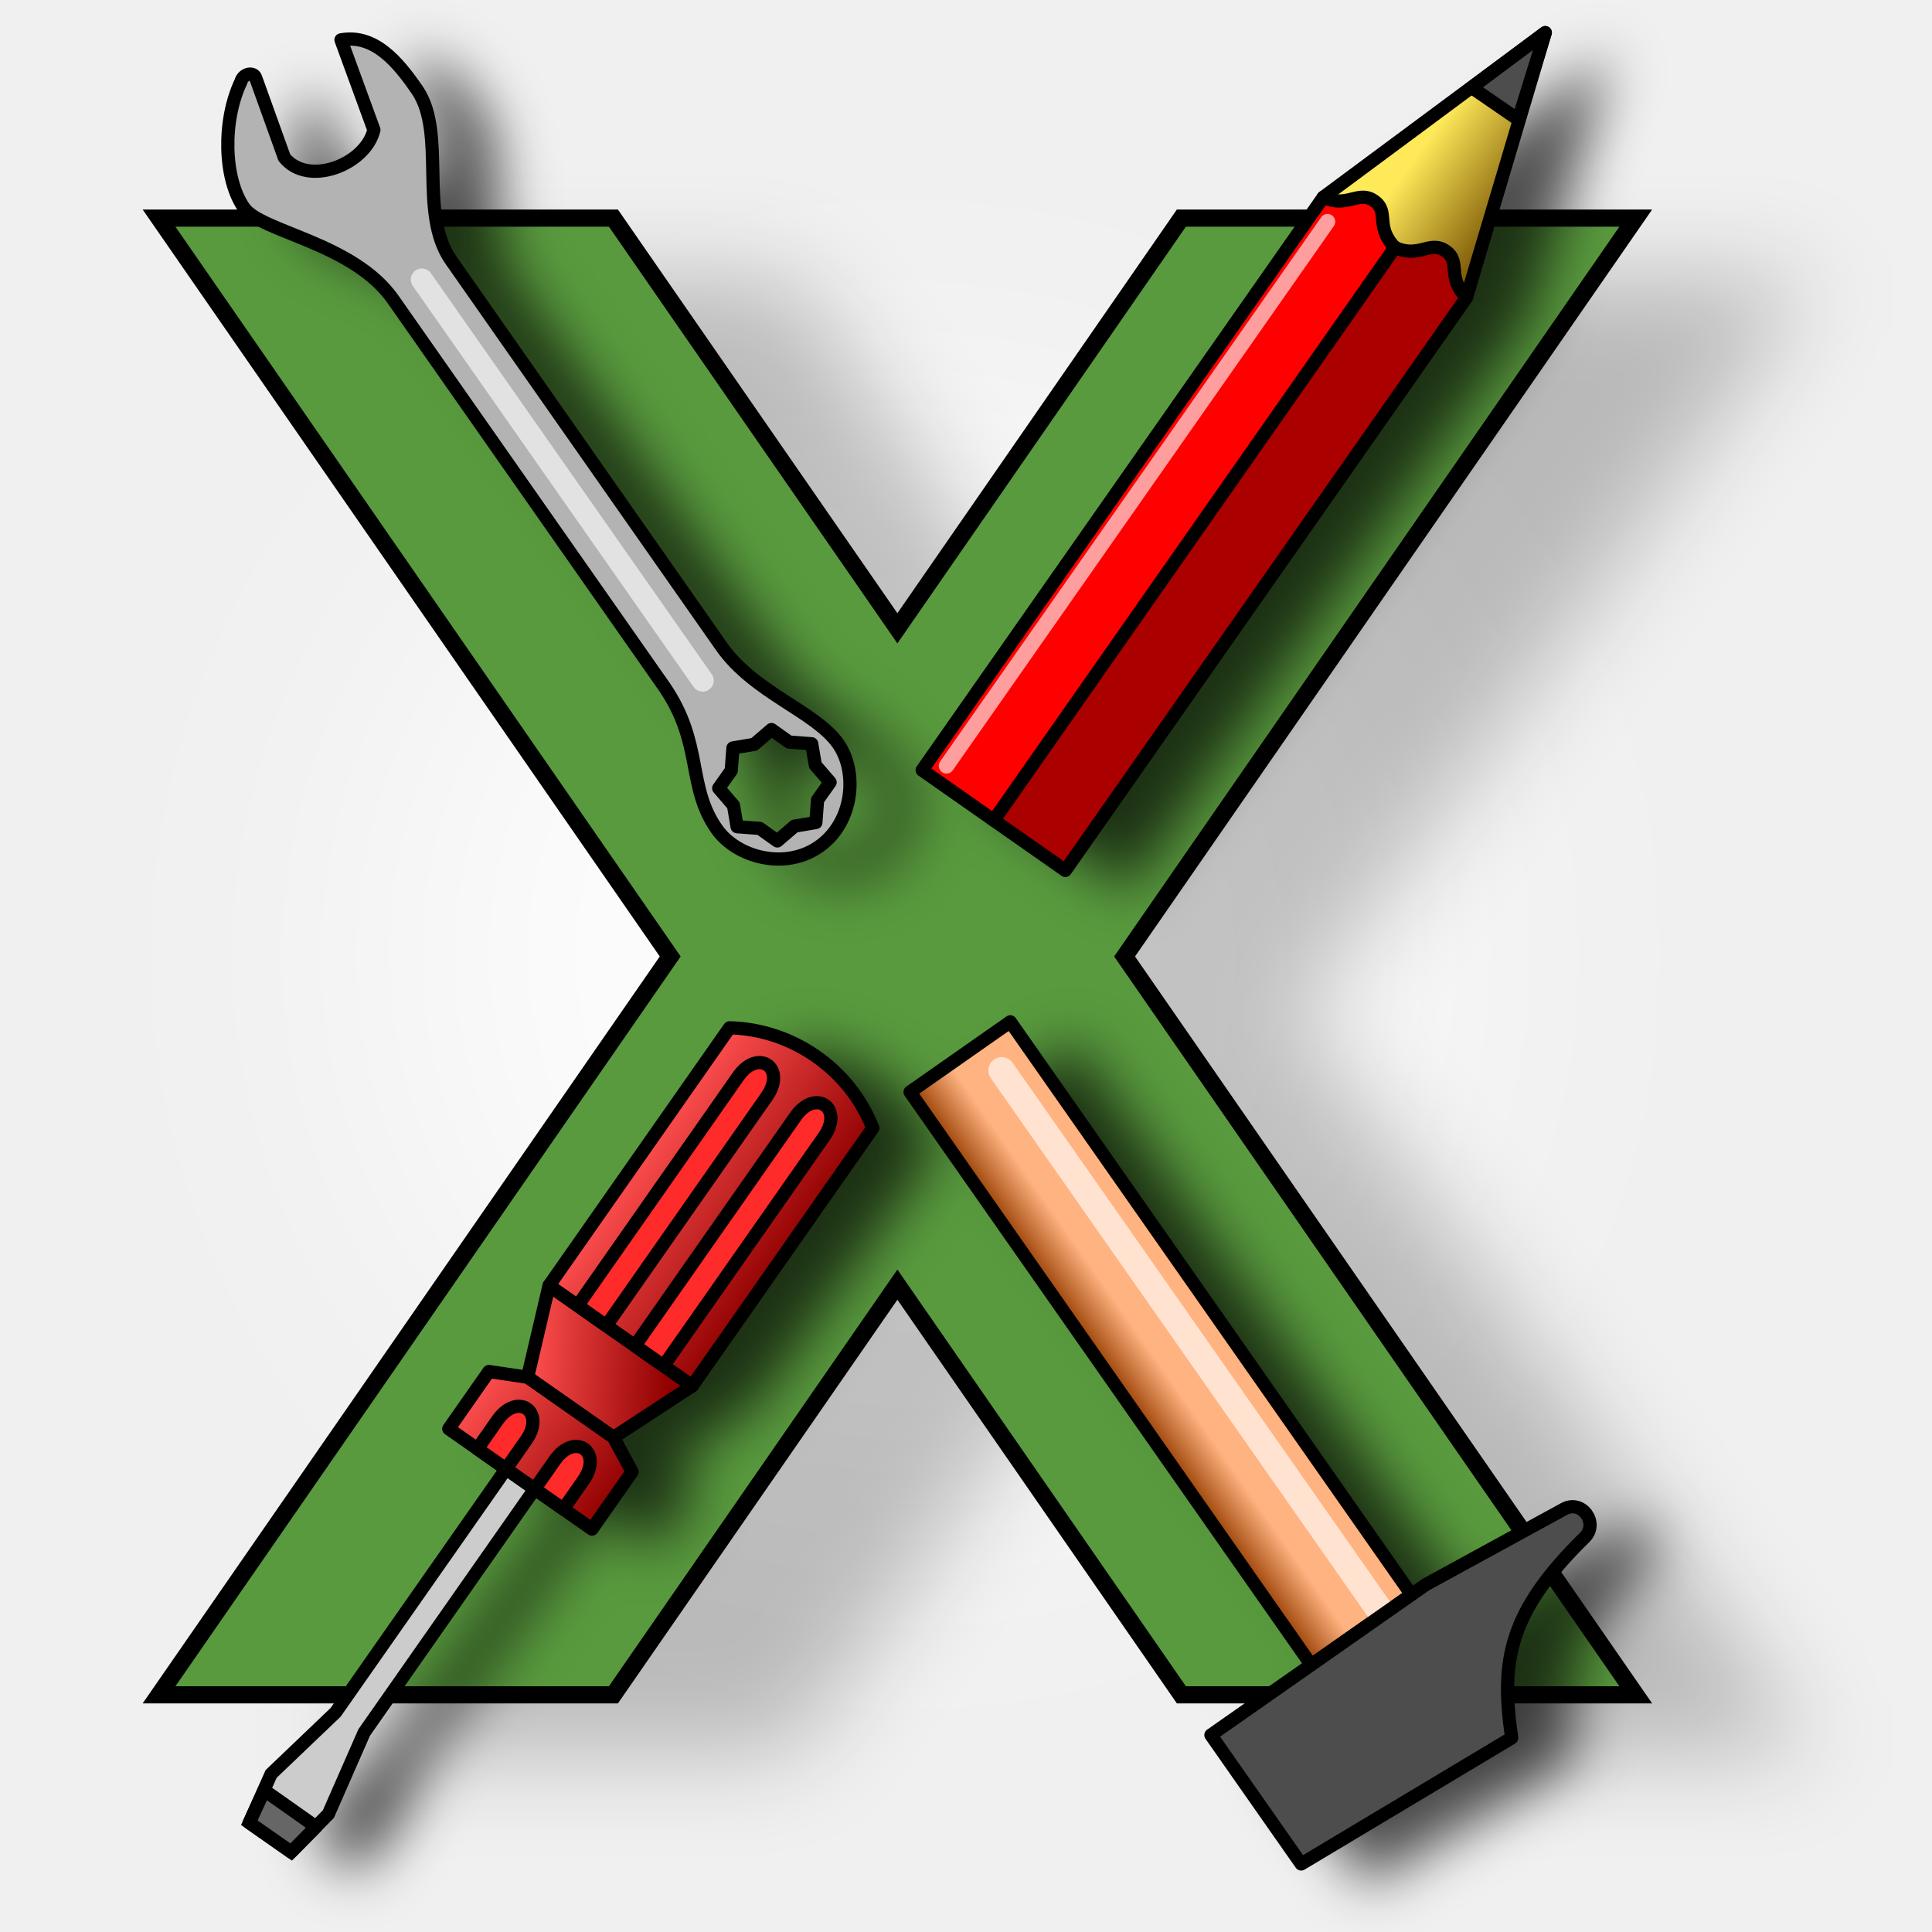
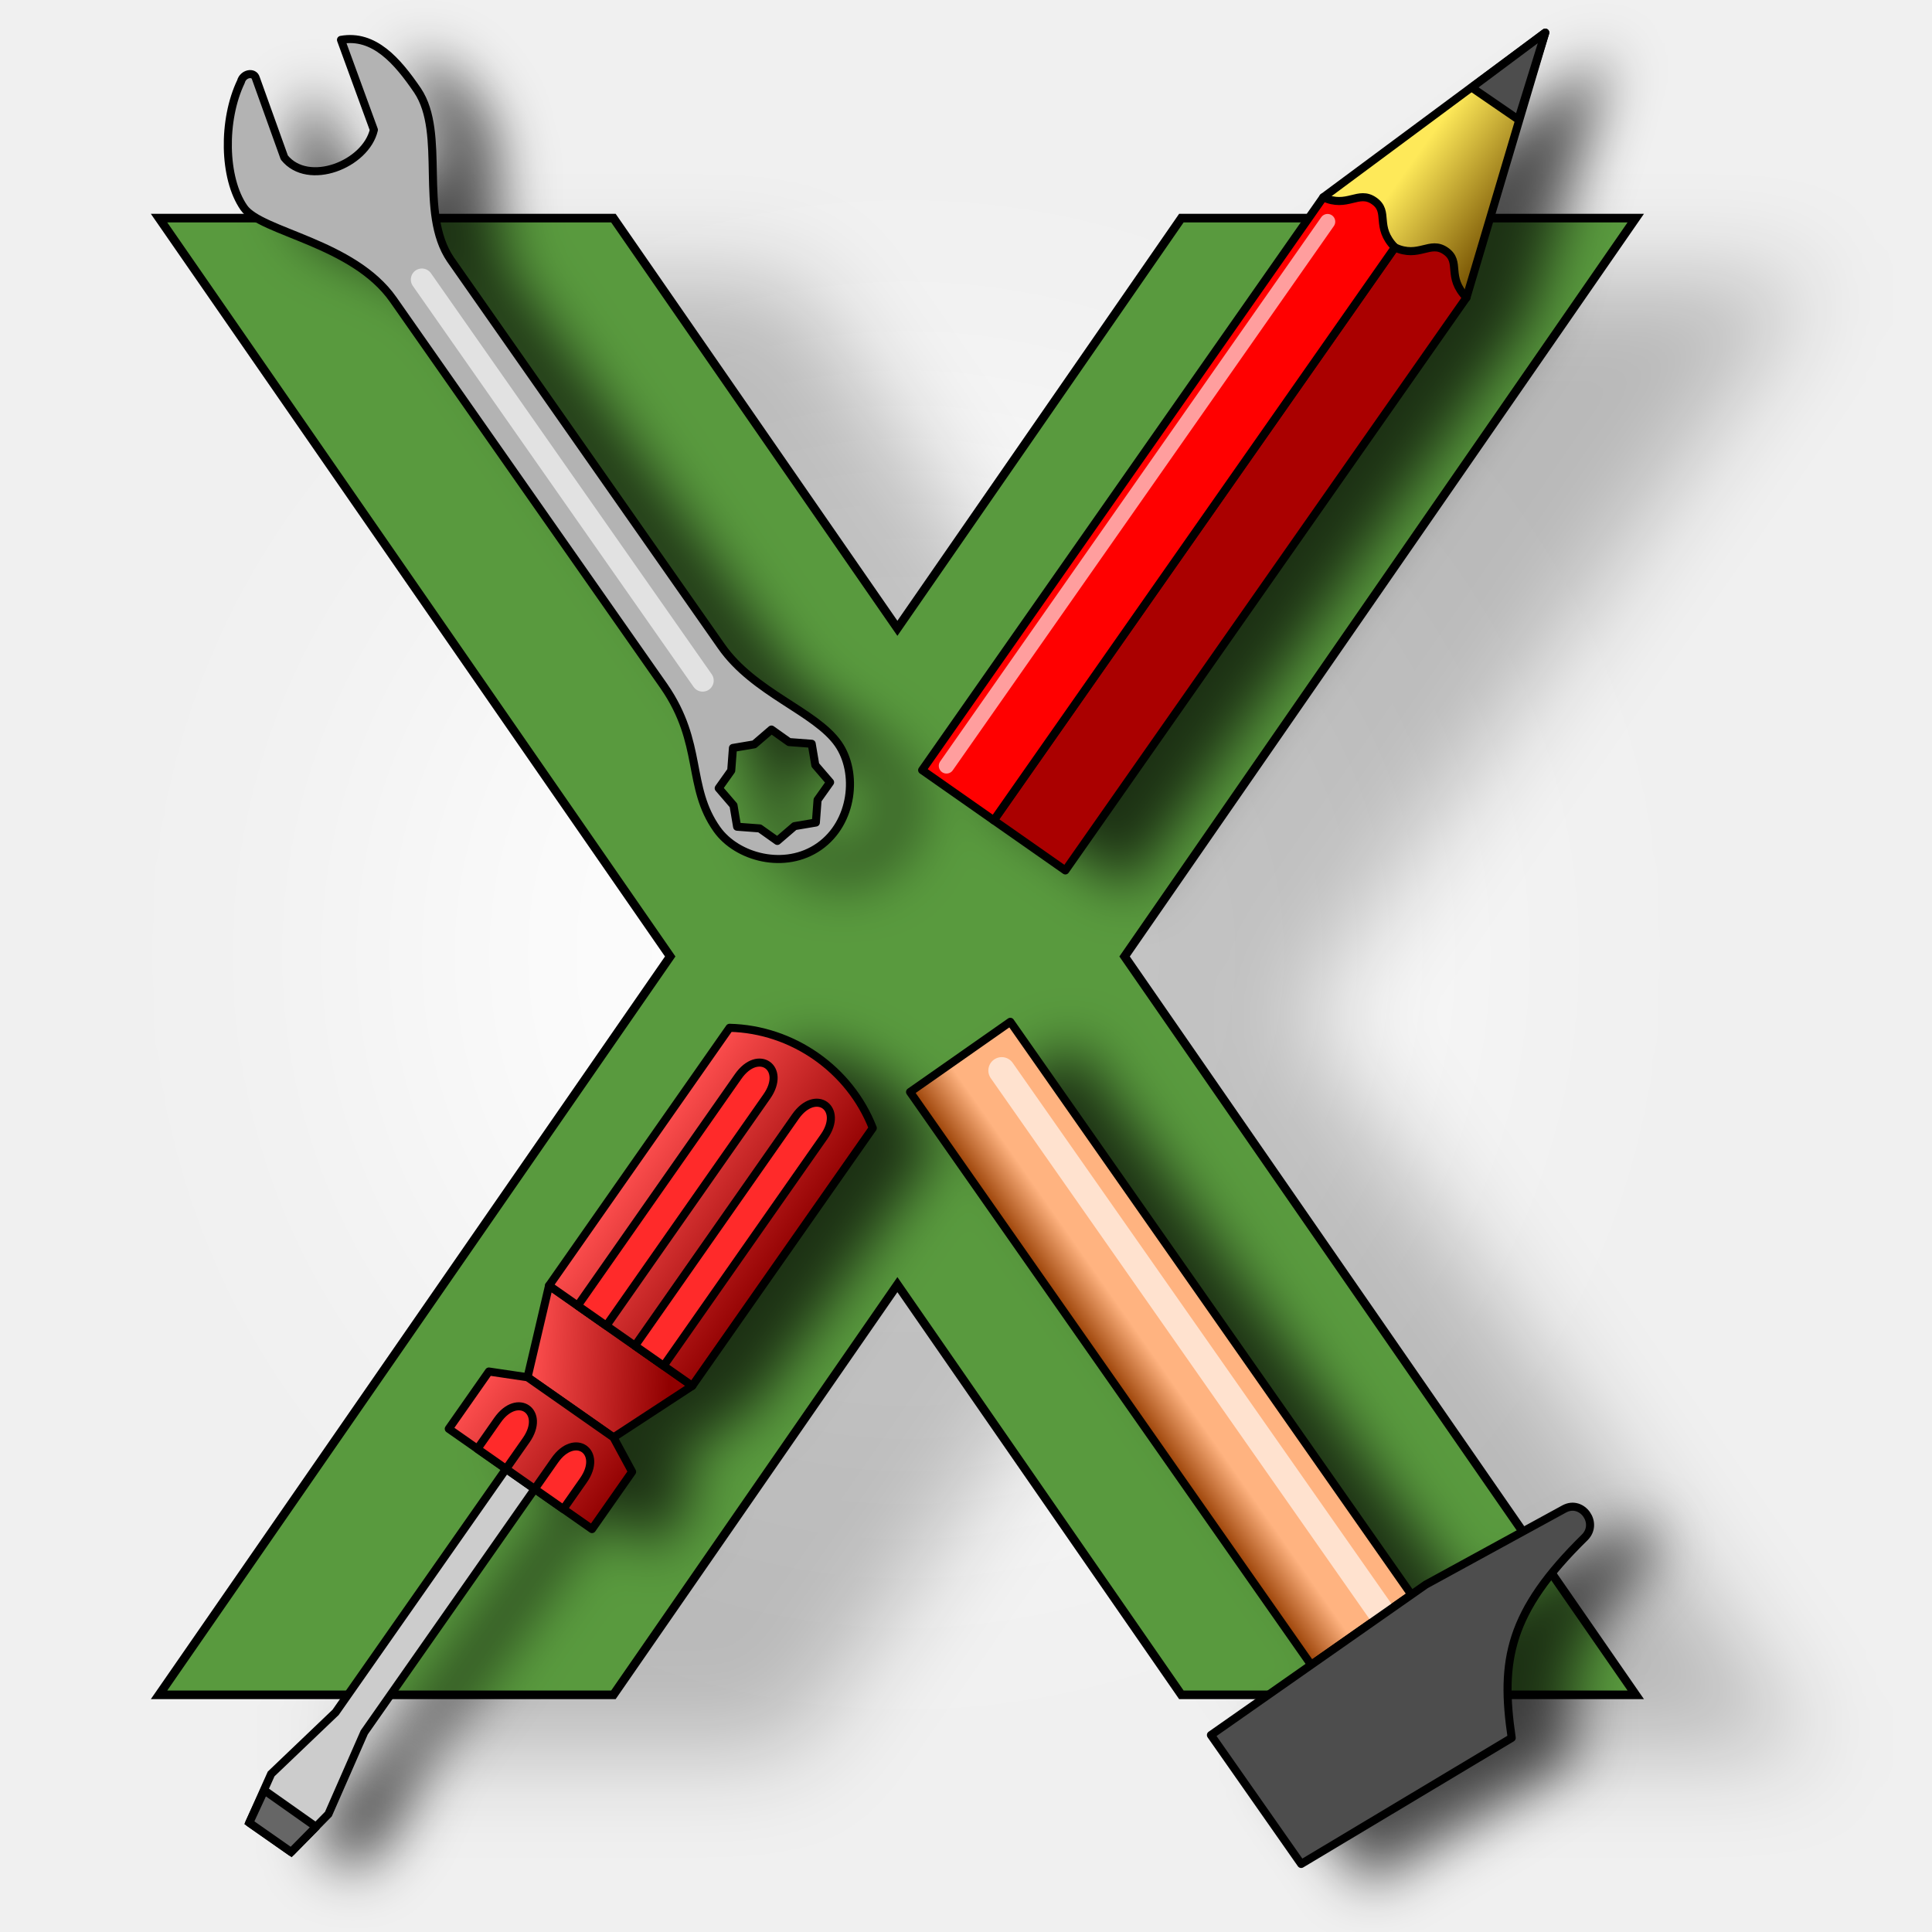
- <svg xmlns="http://www.w3.org/2000/svg" xmlns:xlink="http://www.w3.org/1999/xlink" id="svg8" version="1.1" viewBox="0 0 225 225" height="225mm" width="225mm">
+ <svg xmlns="http://www.w3.org/2000/svg" xmlns:xlink="http://www.w3.org/1999/xlink" width="225mm" height="225mm" viewBox="0 0 225 225" version="1.1" id="svg8">
  <defs id="defs2">
    <linearGradient id="linearGradient932">
-       <stop style="stop-color:#ffb380;stop-opacity:1;" offset="0" id="stop928" />
-       <stop style="stop-color:#963c00;stop-opacity:1" offset="1" id="stop930" />
+       <stop id="stop928" offset="0" style="stop-color:#ffb380;stop-opacity:1;" />
+       <stop id="stop930" offset="1" style="stop-color:#963c00;stop-opacity:1" />
    </linearGradient>
    <linearGradient id="linearGradient908">
-       <stop style="stop-color:#ff4f4f;stop-opacity:1" offset="0" id="stop904" />
-       <stop style="stop-color:#900000;stop-opacity:1" offset="1" id="stop906" />
+       <stop id="stop904" offset="0" style="stop-color:#ff4f4f;stop-opacity:1" />
+       <stop id="stop906" offset="1" style="stop-color:#900000;stop-opacity:1" />
    </linearGradient>
    <linearGradient id="linearGradient900">
-       <stop style="stop-color:#fee959;stop-opacity:1" offset="0" id="stop896" />
-       <stop style="stop-color:#745001;stop-opacity:1" offset="1" id="stop898" />
+       <stop id="stop896" offset="0" style="stop-color:#fee959;stop-opacity:1" />
+       <stop id="stop898" offset="1" style="stop-color:#745001;stop-opacity:1" />
    </linearGradient>
-     <pattern y="0" x="0" height="6" width="6" patternUnits="userSpaceOnUse" id="EMFhbasepattern" />
-     <linearGradient xlink:href="#linearGradient900" id="linearGradient902" x1="142.925" y1="126.978" x2="142.819" y2="145.217" gradientUnits="userSpaceOnUse" gradientTransform="matrix(0.4413881,-0.6303675,0.6303675,0.4413881,25.95224,53.81642)" />
-     <linearGradient xlink:href="#linearGradient908" id="linearGradient910" x1="53.06" y1="184.363" x2="53.088" y2="212.943" gradientUnits="userSpaceOnUse" gradientTransform="matrix(0.7695366,0,0,0.7695366,122.1,257.8166)" />
-     <linearGradient xlink:href="#linearGradient908" id="linearGradient918" x1="100.796" y1="184.65" x2="100.945" y2="212.225" gradientUnits="userSpaceOnUse" gradientTransform="matrix(0.7695366,0,0,0.7695366,122.1,257.8166)" />
-     <linearGradient xlink:href="#linearGradient908" id="linearGradient926" x1="92.604" y1="190.5" x2="81.54" y2="208.922" gradientUnits="userSpaceOnUse" gradientTransform="matrix(0.7695366,0,0,0.7695366,122.1,257.8166)" />
-     <linearGradient xlink:href="#linearGradient932" id="linearGradient934" x1="79.211" y1="58.799" x2="79.211" y2="66.314" gradientUnits="userSpaceOnUse" gradientTransform="matrix(0.7695366,0,0,0.7695366,147.6404,-69.10951)" />
-     <filter height="1.073" y="-0.037" width="1.098" x="-0.049" id="filter1549" style="color-interpolation-filters:sRGB">
-       <feGaussianBlur id="feGaussianBlur1551" stdDeviation="3.255" />
+     <pattern id="EMFhbasepattern" patternUnits="userSpaceOnUse" width="6" height="6" x="0" y="0" />
+     <linearGradient gradientTransform="matrix(0.4413881,-0.6303675,0.6303675,0.4413881,20.66057,53.81642)" gradientUnits="userSpaceOnUse" y2="145.217" x2="142.819" y1="126.978" x1="142.925" id="linearGradient902" xlink:href="#linearGradient900" />
+     <linearGradient gradientTransform="matrix(-0.4413881,0.6303675,0.6303675,0.4413881,-17.77159,17.93417)" gradientUnits="userSpaceOnUse" y2="212.943" x2="53.088" y1="184.363" x1="53.06" id="linearGradient910" xlink:href="#linearGradient908" />
+     <linearGradient gradientTransform="matrix(-0.4413881,0.6303675,0.6303675,0.4413881,-17.77159,17.93417)" gradientUnits="userSpaceOnUse" y2="212.225" x2="100.945" y1="184.65" x1="100.796" id="linearGradient918" xlink:href="#linearGradient908" />
+     <linearGradient gradientTransform="matrix(-0.4413881,0.6303675,0.6303675,0.4413881,-17.77159,17.93417)" gradientUnits="userSpaceOnUse" y2="208.922" x2="81.54" y1="190.5" x1="92.604" id="linearGradient926" xlink:href="#linearGradient908" />
+     <linearGradient gradientTransform="matrix(0.7695366,0,0,0.7695366,144.6052,-64.77483)" gradientUnits="userSpaceOnUse" y2="66.314" x2="79.211" y1="58.799" x1="79.211" id="linearGradient934" xlink:href="#linearGradient932" />
+     <filter style="color-interpolation-filters:sRGB" id="filter1549" x="-0.049" width="1.098" y="-0.037" height="1.073">
+       <feGaussianBlur stdDeviation="3.255" id="feGaussianBlur1551" />
    </filter>
-     <filter height="1.159" y="-0.079" width="1.159" x="-0.079" id="filter1717" style="color-interpolation-filters:sRGB">
-       <feGaussianBlur id="feGaussianBlur1719" stdDeviation="5.68" />
+     <filter style="color-interpolation-filters:sRGB" id="filter1717" x="-0.079" width="1.159" y="-0.079" height="1.159">
+       <feGaussianBlur stdDeviation="5.68" id="feGaussianBlur1719" />
    </filter>
-     <filter height="1.713" y="-0.356" width="1.713" x="-0.356" id="filter1771" style="color-interpolation-filters:sRGB">
-       <feGaussianBlur id="feGaussianBlur1773" stdDeviation="17.968" />
+     <filter style="color-interpolation-filters:sRGB" id="filter1771" x="-0.356" width="1.713" y="-0.356" height="1.713">
+       <feGaussianBlur stdDeviation="17.968" id="feGaussianBlur1773" />
    </filter>
  </defs>
  <g id="layer1">
-     <circle r="60.493" cy="111.194" cx="105.507" id="path1721" style="mix-blend-mode:normal;fill:#ffffff;fill-opacity:0.805;fill-rule:nonzero;stroke:none;stroke-width:1.238;stroke-miterlimit:4;stroke-dasharray:none;filter:url(#filter1771)" />
-     <path d="M 39.158,32.321 98.689,118.31 39.158,204.3 h 52.917 l 33.073,-47.772 33.073,47.772 h 52.917 L 151.606,118.31 211.137,32.321 H 158.221 L 125.148,80.092 92.075,32.321 Z" style="fill:#000000;fill-opacity:0.23;stroke:none;stroke-width:2;stroke-linecap:butt;stroke-linejoin:miter;stroke-miterlimit:4;stroke-dasharray:none;stroke-opacity:1;filter:url(#filter1717)" id="path1291" />
-     <path id="path946" style="fill:#599a3e;fill-opacity:1;stroke:#000000;stroke-width:2;stroke-linecap:butt;stroke-linejoin:miter;stroke-miterlimit:4;stroke-dasharray:none;stroke-opacity:1" d="m 18.521,25.4 59.531,85.99 -59.531,85.99 h 52.917 l 33.073,-47.772 33.073,47.772 h 52.917 L 130.969,111.39 190.5,25.4 H 137.583 L 104.51,73.172 71.437,25.4 Z" />
-     <path id="path981" style="fill:#000000;fill-opacity:0.68;stroke:none;stroke-width:1.539;stroke-linecap:butt;stroke-linejoin:round;stroke-miterlimit:4;stroke-dasharray:none;stroke-opacity:1;filter:url(#filter1549)" d="m 187.516,6.226 -25.857,19.179 -46.714,66.714 8.34,5.839 8.339,5.839 46.713,-66.714 z M 48.319,6.974 c -0.341,2.31e-4 -0.692,0.031 -1.053,0.095 l 3.829,10.483 c -0.951,4.045 -7.658,6.671 -10.429,3.223 l -3.32,-9.245 c -0.218,-0.786 -1.486,-0.55 -1.729,0.399 -2.142,4.467 -2.052,11.236 0.336,14.679 1.985,2.871 12.725,4.042 17.396,10.714 l 31.532,45.032 c 4.607,6.676 2.626,11.667 6.168,16.658 2.33,3.283 7.938,4.786 11.911,1.994 3.973,-2.792 4.528,-8.608 2.222,-11.933 -2.643,-3.811 -9.829,-5.929 -13.63,-11.391 L 60.021,32.65 c -3.738,-5.507 -0.469,-14.632 -3.839,-19.681 -2.14,-3.137 -4.563,-5.996 -7.863,-5.994 z m 49.079,80.418 2.053,1.459 2.633,0.198 0.421,2.483 1.721,2.003 -1.458,2.053 -0.198,2.634 -2.483,0.42 -2.003,1.722 -2.053,-1.458 -2.634,-0.198 -0.42,-2.483 -1.722,-2.003 1.458,-2.052 0.199,-2.634 2.483,-0.421 z m 27.816,34.036 -11.675,8.175 46.713,66.714 -11.675,8.175 10.51,15.01 24.518,-14.682 c -1.336,-9.007 -0.336,-14.678 8.503,-23.353 1.656,-1.648 -0.301,-4.384 -2.336,-3.336 l -16.178,8.842 -1.668,1.168 z m -32.696,0.697 -21.021,30.021 -2.503,10.675 -4.504,-0.668 -4.672,6.671 6.671,4.672 -19.853,28.353 -7.507,7.172 -2.54,5.678 4.872,3.412 4.339,-4.419 4.171,-9.507 19.853,-28.353 6.671,4.672 4.672,-6.671 -2.168,-4.004 9.175,-6.003 21.021,-30.021 c -2.668,-6.839 -9.339,-11.511 -16.679,-11.678 z" />
-     <g transform="translate(-5.291667)" id="g1086">
-       <rect transform="rotate(55)" style="fill:url(#linearGradient934);fill-opacity:1;stroke:#000000;stroke-width:1.539;stroke-linejoin:round;stroke-miterlimit:4;stroke-dasharray:none" id="rect841" width="81.443" height="14.252" x="168.001" y="-32.46" />
-       <path id="path944" d="m 121.951,124.671 47.881,68.382" style="fill:#ffffff;fill-opacity:1;stroke:#ffffff;stroke-width:3.116;stroke-linecap:round;stroke-linejoin:miter;stroke-miterlimit:4;stroke-dasharray:none;stroke-opacity:0.62" />
-       <path style="fill:#4d4d4d;fill-opacity:1;stroke:#000000;stroke-width:1.539;stroke-linecap:butt;stroke-linejoin:round;stroke-miterlimit:4;stroke-dasharray:none;stroke-opacity:1" d="m 187.511,175.703 -16.178,8.843 -13.343,9.343 -11.675,8.175 10.511,15.011 24.518,-14.682 c -1.336,-9.007 -0.336,-14.678 8.504,-23.353 1.656,-1.648 -0.301,-4.384 -2.336,-3.336 z" id="path843" />
+     <circle style="mix-blend-mode:normal;fill:#ffffff;fill-opacity:0.805;fill-rule:nonzero;stroke:none;stroke-width:1.238;stroke-miterlimit:4;stroke-dasharray:none;filter:url(#filter1771)" id="path1721" cx="105.507" cy="111.194" r="60.493" />
+     <path id="path1291" style="fill:#000000;fill-opacity:0.23;stroke:none;stroke-width:2;stroke-linecap:butt;stroke-linejoin:miter;stroke-miterlimit:4;stroke-dasharray:none;stroke-opacity:1;filter:url(#filter1717)" d="M 39.158,32.321 98.689,118.31 39.158,204.3 h 52.917 l 33.073,-47.772 33.073,47.772 h 52.917 L 151.606,118.31 211.137,32.321 H 158.221 L 125.148,80.092 92.075,32.321 Z" />
+     <path d="m 18.521,25.4 59.531,85.99 -59.531,85.99 h 52.917 l 33.073,-47.772 33.073,47.772 h 52.917 L 130.969,111.39 190.5,25.4 H 137.583 L 104.51,73.172 71.437,25.4 Z" style="fill:#599a3e;fill-opacity:1;stroke:#000000;stroke-width:1;stroke-linecap:butt;stroke-linejoin:miter;stroke-miterlimit:4;stroke-dasharray:none;stroke-opacity:1" id="path946" />
+     <path d="m 187.516,6.226 -25.857,19.179 -46.714,66.714 8.34,5.839 8.339,5.839 46.713,-66.714 z M 48.319,6.974 c -0.341,2.31e-4 -0.692,0.031 -1.053,0.095 l 3.829,10.483 c -0.951,4.045 -7.658,6.671 -10.429,3.223 l -3.32,-9.245 c -0.218,-0.786 -1.486,-0.55 -1.729,0.399 -2.142,4.467 -2.052,11.236 0.336,14.679 1.985,2.871 12.725,4.042 17.396,10.714 l 31.532,45.032 c 4.607,6.676 2.626,11.667 6.168,16.658 2.33,3.283 7.938,4.786 11.911,1.994 3.973,-2.792 4.528,-8.608 2.222,-11.933 -2.643,-3.811 -9.829,-5.929 -13.63,-11.391 L 60.021,32.65 c -3.738,-5.507 -0.469,-14.632 -3.839,-19.681 -2.14,-3.137 -4.563,-5.996 -7.863,-5.994 z m 49.079,80.418 2.053,1.459 2.633,0.198 0.421,2.483 1.721,2.003 -1.458,2.053 -0.198,2.634 -2.483,0.42 -2.003,1.722 -2.053,-1.458 -2.634,-0.198 -0.42,-2.483 -1.722,-2.003 1.458,-2.052 0.199,-2.634 2.483,-0.421 z m 27.816,34.036 -11.675,8.175 46.713,66.714 -11.675,8.175 10.51,15.01 24.518,-14.682 c -1.336,-9.007 -0.336,-14.678 8.503,-23.353 1.656,-1.648 -0.301,-4.384 -2.336,-3.336 l -16.178,8.842 -1.668,1.168 z m -32.696,0.697 -21.021,30.021 -2.503,10.675 -4.504,-0.668 -4.672,6.671 6.671,4.672 -19.853,28.353 -7.507,7.172 -2.54,5.678 4.872,3.412 4.339,-4.419 4.171,-9.507 19.853,-28.353 6.671,4.672 4.672,-6.671 -2.168,-4.004 9.175,-6.003 21.021,-30.021 c -2.668,-6.839 -9.339,-11.511 -16.679,-11.678 z" style="fill:#000000;fill-opacity:0.68;stroke:none;stroke-width:1.539;stroke-linecap:butt;stroke-linejoin:round;stroke-miterlimit:4;stroke-dasharray:none;stroke-opacity:1;filter:url(#filter1549)" id="path981" />
+     <g id="g999">
+       <rect y="-28.126" x="164.966" height="14.252" width="81.443" id="rect841" style="fill:url(#linearGradient934);fill-opacity:1;stroke:#000000;stroke-width:0.939;stroke-linejoin:round;stroke-miterlimit:4;stroke-dasharray:none" transform="rotate(55)" />
+       <path style="fill:#ffffff;fill-opacity:1;stroke:#ffffff;stroke-width:3.116;stroke-linecap:round;stroke-linejoin:miter;stroke-miterlimit:4;stroke-dasharray:none;stroke-opacity:0.62" d="m 116.66,124.671 47.881,68.382" id="path944" />
+       <path id="path843" d="m 182.22,175.703 -16.178,8.843 -13.343,9.343 -11.675,8.175 10.511,15.011 24.518,-14.682 c -1.336,-9.007 -0.336,-14.678 8.504,-23.353 1.656,-1.648 -0.301,-4.384 -2.336,-3.336 z" style="fill:#4d4d4d;fill-opacity:1;stroke:#000000;stroke-width:0.939;stroke-linecap:butt;stroke-linejoin:round;stroke-miterlimit:4;stroke-dasharray:none;stroke-opacity:1" />
    </g>
-     <g id="g972" transform="matrix(-0.5735764,0.819152,0.819152,0.5735764,-158.9289,-229.9618)">
-       <path style="fill:url(#linearGradient926);fill-opacity:1;stroke:#000000;stroke-width:1.539;stroke-linecap:butt;stroke-linejoin:round;stroke-miterlimit:4;stroke-dasharray:none;stroke-opacity:1" d="m 183.182,420.702 10.18,-4.072 v -12.216 L 183.182,400.341 Z" id="path855" />
-       <path style="fill:#cccccc;stroke:#000000;stroke-width:1.539;stroke-linecap:butt;stroke-linejoin:miter;stroke-miterlimit:4;stroke-dasharray:none;stroke-opacity:1" d="m 203.543,408.485 v 4.072 h 34.613 l 10.18,2.036 6.108,-1.02 v -5.948 l -6.108,-1.176 -10.18,2.036 z" id="path857" />
-       <path id="path861" d="m 146.533,400.341 c -4.072,6.108 -4.072,14.252 0,20.361 H 183.182 v -20.361 z" style="fill:url(#linearGradient910);fill-opacity:1;stroke:#000000;stroke-width:1.539;stroke-linecap:butt;stroke-linejoin:round;stroke-miterlimit:4;stroke-dasharray:none;stroke-opacity:1" />
-       <path id="path863" d="m 193.362,416.63 2.036,4.072 h 8.144 v -10.18 -10.18 h -8.144 l -2.036,4.072 z" style="fill:url(#linearGradient918);fill-opacity:1;stroke:#000000;stroke-width:1.539;stroke-linecap:butt;stroke-linejoin:round;stroke-miterlimit:4;stroke-dasharray:none;stroke-opacity:1" />
-       <path style="fill:#ff2a2a;stroke:#000000;stroke-width:1.539;stroke-linecap:butt;stroke-linejoin:round;stroke-miterlimit:4;stroke-dasharray:none;stroke-opacity:1" d="m 150.605,404.413 c -4.072,0 -4.072,4.072 0,4.072 H 183.182 v -4.072 z" id="path865" />
-       <path id="path869" d="m 150.605,412.558 c -4.072,0 -4.072,4.072 0,4.072 H 183.182 v -4.072 z" style="fill:#ff2a2a;stroke:#000000;stroke-width:1.539;stroke-linecap:butt;stroke-linejoin:round;stroke-miterlimit:4;stroke-dasharray:none;stroke-opacity:1" />
-       <path id="path871" d="m 250.381,414.262 4.064,-0.689 v -5.948 l -4.091,-0.734 z" style="fill:#666666;stroke:#000000;stroke-width:1.539;stroke-linecap:butt;stroke-linejoin:round;stroke-miterlimit:4;stroke-dasharray:none;stroke-opacity:1" />
-       <path id="path873" d="m 199.471,404.413 c -4.072,0 -4.072,4.072 0,4.072 h 4.072 v -4.072 z" style="fill:#ff2a2a;stroke:#000000;stroke-width:1.539;stroke-linecap:butt;stroke-linejoin:round;stroke-miterlimit:4;stroke-dasharray:none;stroke-opacity:1" />
-       <path style="fill:#ff2a2a;stroke:#000000;stroke-width:1.539;stroke-linecap:butt;stroke-linejoin:round;stroke-miterlimit:4;stroke-dasharray:none;stroke-opacity:1" d="m 199.471,412.558 c -4.072,0 -4.072,4.072 0,4.072 h 4.072 v -4.072 z" id="path875" />
+     <g id="g989">
+       <path id="path855" d="m 80.621,161.397 -9.175,6.004 -10.007,-7.007 2.504,-10.675 z" style="fill:url(#linearGradient926);fill-opacity:1;stroke:#000000;stroke-width:0.939;stroke-linecap:butt;stroke-linejoin:round;stroke-miterlimit:4;stroke-dasharray:none;stroke-opacity:1" />
+       <path id="path857" d="m 58.936,171.068 3.336,2.336 -19.853,28.353 -4.171,9.507 -4.339,4.418 -4.872,-3.411 2.54,-5.678 7.507,-7.171 z" style="fill:#cccccc;stroke:#000000;stroke-width:0.939;stroke-linecap:butt;stroke-linejoin:miter;stroke-miterlimit:4;stroke-dasharray:none;stroke-opacity:1" />
+       <path style="fill:url(#linearGradient910);fill-opacity:1;stroke:#000000;stroke-width:0.939;stroke-linecap:butt;stroke-linejoin:round;stroke-miterlimit:4;stroke-dasharray:none;stroke-opacity:1" d="m 84.964,119.697 c 7.339,0.168 14.011,4.839 16.678,11.678 L 80.621,161.397 63.943,149.718 Z" id="path861" />
+       <path style="fill:url(#linearGradient918);fill-opacity:1;stroke:#000000;stroke-width:0.939;stroke-linecap:butt;stroke-linejoin:round;stroke-miterlimit:4;stroke-dasharray:none;stroke-opacity:1" d="m 71.446,167.4 2.168,4.004 -4.671,6.671 -8.339,-5.839 -8.339,-5.839 4.671,-6.671 4.504,0.668 z" id="path863" />
+       <path id="path865" d="m 85.964,125.368 c 2.336,-3.336 5.671,-1 3.336,2.336 l -18.685,26.686 -3.336,-2.336 z" style="fill:#ff2a2a;stroke:#000000;stroke-width:0.939;stroke-linecap:butt;stroke-linejoin:round;stroke-miterlimit:4;stroke-dasharray:none;stroke-opacity:1" />
+       <path style="fill:#ff2a2a;stroke:#000000;stroke-width:0.939;stroke-linecap:butt;stroke-linejoin:round;stroke-miterlimit:4;stroke-dasharray:none;stroke-opacity:1" d="m 92.635,130.04 c 2.336,-3.336 5.671,-1 3.336,2.336 l -18.685,26.686 -3.336,-2.336 z" id="path869" />
+       <path style="fill:#666666;stroke:#000000;stroke-width:0.939;stroke-linecap:butt;stroke-linejoin:round;stroke-miterlimit:4;stroke-dasharray:none;stroke-opacity:1" d="m 36.802,212.749 -2.895,2.934 -4.872,-3.411 1.745,-3.773 z" id="path871" />
+       <path style="fill:#ff2a2a;stroke:#000000;stroke-width:0.939;stroke-linecap:butt;stroke-linejoin:round;stroke-miterlimit:4;stroke-dasharray:none;stroke-opacity:1" d="m 57.936,165.397 c 2.336,-3.336 5.671,-1 3.336,2.336 l -2.336,3.336 -3.336,-2.336 z" id="path873" />
+       <path id="path875" d="m 64.607,170.068 c 2.336,-3.336 5.671,-1 3.336,2.336 l -2.336,3.336 -3.336,-2.336 z" style="fill:#ff2a2a;stroke:#000000;stroke-width:0.939;stroke-linecap:butt;stroke-linejoin:round;stroke-miterlimit:4;stroke-dasharray:none;stroke-opacity:1" />
    </g>
-     <g transform="translate(-5.291667)" id="g1078">
-       <path style="fill:url(#linearGradient902);fill-opacity:1;stroke:#000000;stroke-width:1.539;stroke-linecap:round;stroke-linejoin:round;stroke-miterlimit:4;stroke-dasharray:none;stroke-opacity:1" d="m 159.397,22.977 16.678,11.678 9.178,-30.857 z" id="path847" />
-       <path style="fill:#4d4d4d;stroke:#000000;stroke-width:1.539;stroke-linecap:round;stroke-linejoin:round;stroke-miterlimit:4;stroke-dasharray:none;stroke-opacity:1" d="m 176.683,10.191 5.432,3.73 3.139,-10.123 z" id="path849" />
-       <path style="fill:#aa0000;stroke:#000000;stroke-width:1.539;stroke-linecap:butt;stroke-linejoin:round;stroke-miterlimit:4;stroke-dasharray:none;stroke-opacity:1" d="m 121.023,95.53 8.339,5.839 46.714,-66.714 c -2.372,-2.46 -0.573,-4.13 -2.418,-5.421 -1.845,-1.292 -3.111,0.886 -5.921,-0.418 z" id="path851" />
-       <path id="path853" d="m 112.684,89.691 8.339,5.839 46.714,-66.714 c -2.372,-2.46 -0.573,-4.13 -2.418,-5.421 -1.845,-1.292 -3.111,0.886 -5.921,-0.418 z" style="fill:#ff0000;stroke:#000000;stroke-width:1.539;stroke-linecap:butt;stroke-linejoin:round;stroke-miterlimit:4;stroke-dasharray:none;stroke-opacity:1" />
-       <path id="path940" d="M 115.519,89.191 159.897,25.813" style="fill:#ffffff;fill-opacity:1;stroke:#ffffff;stroke-width:1.793;stroke-linecap:round;stroke-linejoin:miter;stroke-miterlimit:4;stroke-dasharray:none;stroke-opacity:0.62" />
+     <g id="g978">
+       <path id="path847" d="m 154.106,22.977 16.678,11.678 9.178,-30.857 z" style="fill:url(#linearGradient902);fill-opacity:1;stroke:#000000;stroke-width:0.939;stroke-linecap:round;stroke-linejoin:round;stroke-miterlimit:4;stroke-dasharray:none;stroke-opacity:1" />
+       <path id="path849" d="m 171.391,10.191 5.432,3.73 3.139,-10.123 z" style="fill:#4d4d4d;stroke:#000000;stroke-width:0.939;stroke-linecap:round;stroke-linejoin:round;stroke-miterlimit:4;stroke-dasharray:none;stroke-opacity:1" />
+       <path id="path851" d="m 115.731,95.53 8.339,5.839 46.714,-66.714 c -2.372,-2.46 -0.573,-4.13 -2.418,-5.421 -1.845,-1.292 -3.111,0.886 -5.921,-0.418 z" style="fill:#aa0000;stroke:#000000;stroke-width:0.939;stroke-linecap:butt;stroke-linejoin:round;stroke-miterlimit:4;stroke-dasharray:none;stroke-opacity:1" />
+       <path style="fill:#ff0000;stroke:#000000;stroke-width:0.939;stroke-linecap:butt;stroke-linejoin:round;stroke-miterlimit:4;stroke-dasharray:none;stroke-opacity:1" d="m 107.392,89.691 8.339,5.839 46.714,-66.714 c -2.372,-2.46 -0.573,-4.13 -2.418,-5.421 -1.845,-1.292 -3.111,0.886 -5.921,-0.418 z" id="path853" />
+       <path style="fill:#ffffff;fill-opacity:1;stroke:#ffffff;stroke-width:1.793;stroke-linecap:round;stroke-linejoin:miter;stroke-miterlimit:4;stroke-dasharray:none;stroke-opacity:0.62" d="M 110.228,89.191 154.606,25.813" id="path940" />
    </g>
-     <g transform="translate(-5.291667)" id="g1066">
-       <path d="m 33.691,24.18 c 1.985,2.871 12.725,4.042 17.397,10.714 l 31.532,45.032 c 4.607,6.676 2.626,11.667 6.168,16.658 2.33,3.283 7.938,4.786 11.911,1.994 3.973,-2.792 4.528,-8.608 2.222,-11.933 C 100.278,82.833 93.091,80.715 89.291,75.254 L 57.759,30.222 C 54.021,24.715 57.29,15.59 53.92,10.54 51.558,7.079 48.852,3.955 45.004,4.642 l 3.83,10.482 c -0.951,4.045 -7.658,6.671 -10.429,3.223 L 35.084,9.102 C 34.866,8.316 33.598,8.552 33.355,9.501 31.214,13.969 31.303,20.737 33.691,24.18 Z m 57.445,72.099 -0.421,-2.483 -1.722,-2.003 1.458,-2.053 0.199,-2.634 2.482,-0.421 2.003,-1.722 2.053,1.458 2.634,0.198 0.42,2.483 1.722,2.003 -1.458,2.053 -0.199,2.634 -2.483,0.42 -2.003,1.722 -2.053,-1.458 z" style="fill:#b3b3b3;stroke:#000000;stroke-width:1.539;stroke-linecap:butt;stroke-linejoin:round;stroke-miterlimit:4;stroke-dasharray:none;stroke-opacity:1" id="path877" />
-       <path id="path936" d="M 87.123,79.258 54.423,32.558" style="fill:#ffffff;fill-opacity:1;stroke:#ffffff;stroke-width:2.575;stroke-linecap:round;stroke-linejoin:miter;stroke-miterlimit:4;stroke-dasharray:none;stroke-opacity:0.62" />
+     <g id="g971">
+       <path id="path877" style="fill:#b3b3b3;stroke:#000000;stroke-width:0.939;stroke-linecap:butt;stroke-linejoin:round;stroke-miterlimit:4;stroke-dasharray:none;stroke-opacity:1" d="m 28.399,24.18 c 1.985,2.871 12.725,4.042 17.397,10.714 l 31.532,45.032 c 4.607,6.676 2.626,11.667 6.168,16.658 2.33,3.283 7.938,4.786 11.911,1.994 3.973,-2.792 4.528,-8.608 2.222,-11.933 C 94.986,82.833 87.8,80.715 83.999,75.254 L 52.467,30.222 C 48.729,24.715 51.998,15.59 48.628,10.54 46.267,7.079 43.56,3.955 39.712,4.642 L 43.542,15.124 c -0.951,4.045 -7.658,6.671 -10.429,3.223 L 29.793,9.102 C 29.575,8.316 28.307,8.552 28.064,9.501 25.922,13.969 26.012,20.737 28.399,24.18 Z m 57.445,72.099 -0.421,-2.483 -1.722,-2.003 1.458,-2.053 0.199,-2.634 2.482,-0.421 2.003,-1.722 2.053,1.458 2.634,0.198 0.42,2.483 1.722,2.003 -1.458,2.053 -0.199,2.634 -2.483,0.42 -2.003,1.722 -2.053,-1.458 z" />
+       <path style="fill:#ffffff;fill-opacity:1;stroke:#ffffff;stroke-width:2.575;stroke-linecap:round;stroke-linejoin:miter;stroke-miterlimit:4;stroke-dasharray:none;stroke-opacity:0.62" d="M 81.831,79.258 49.132,32.558" id="path936" />
    </g>
  </g>
</svg>
